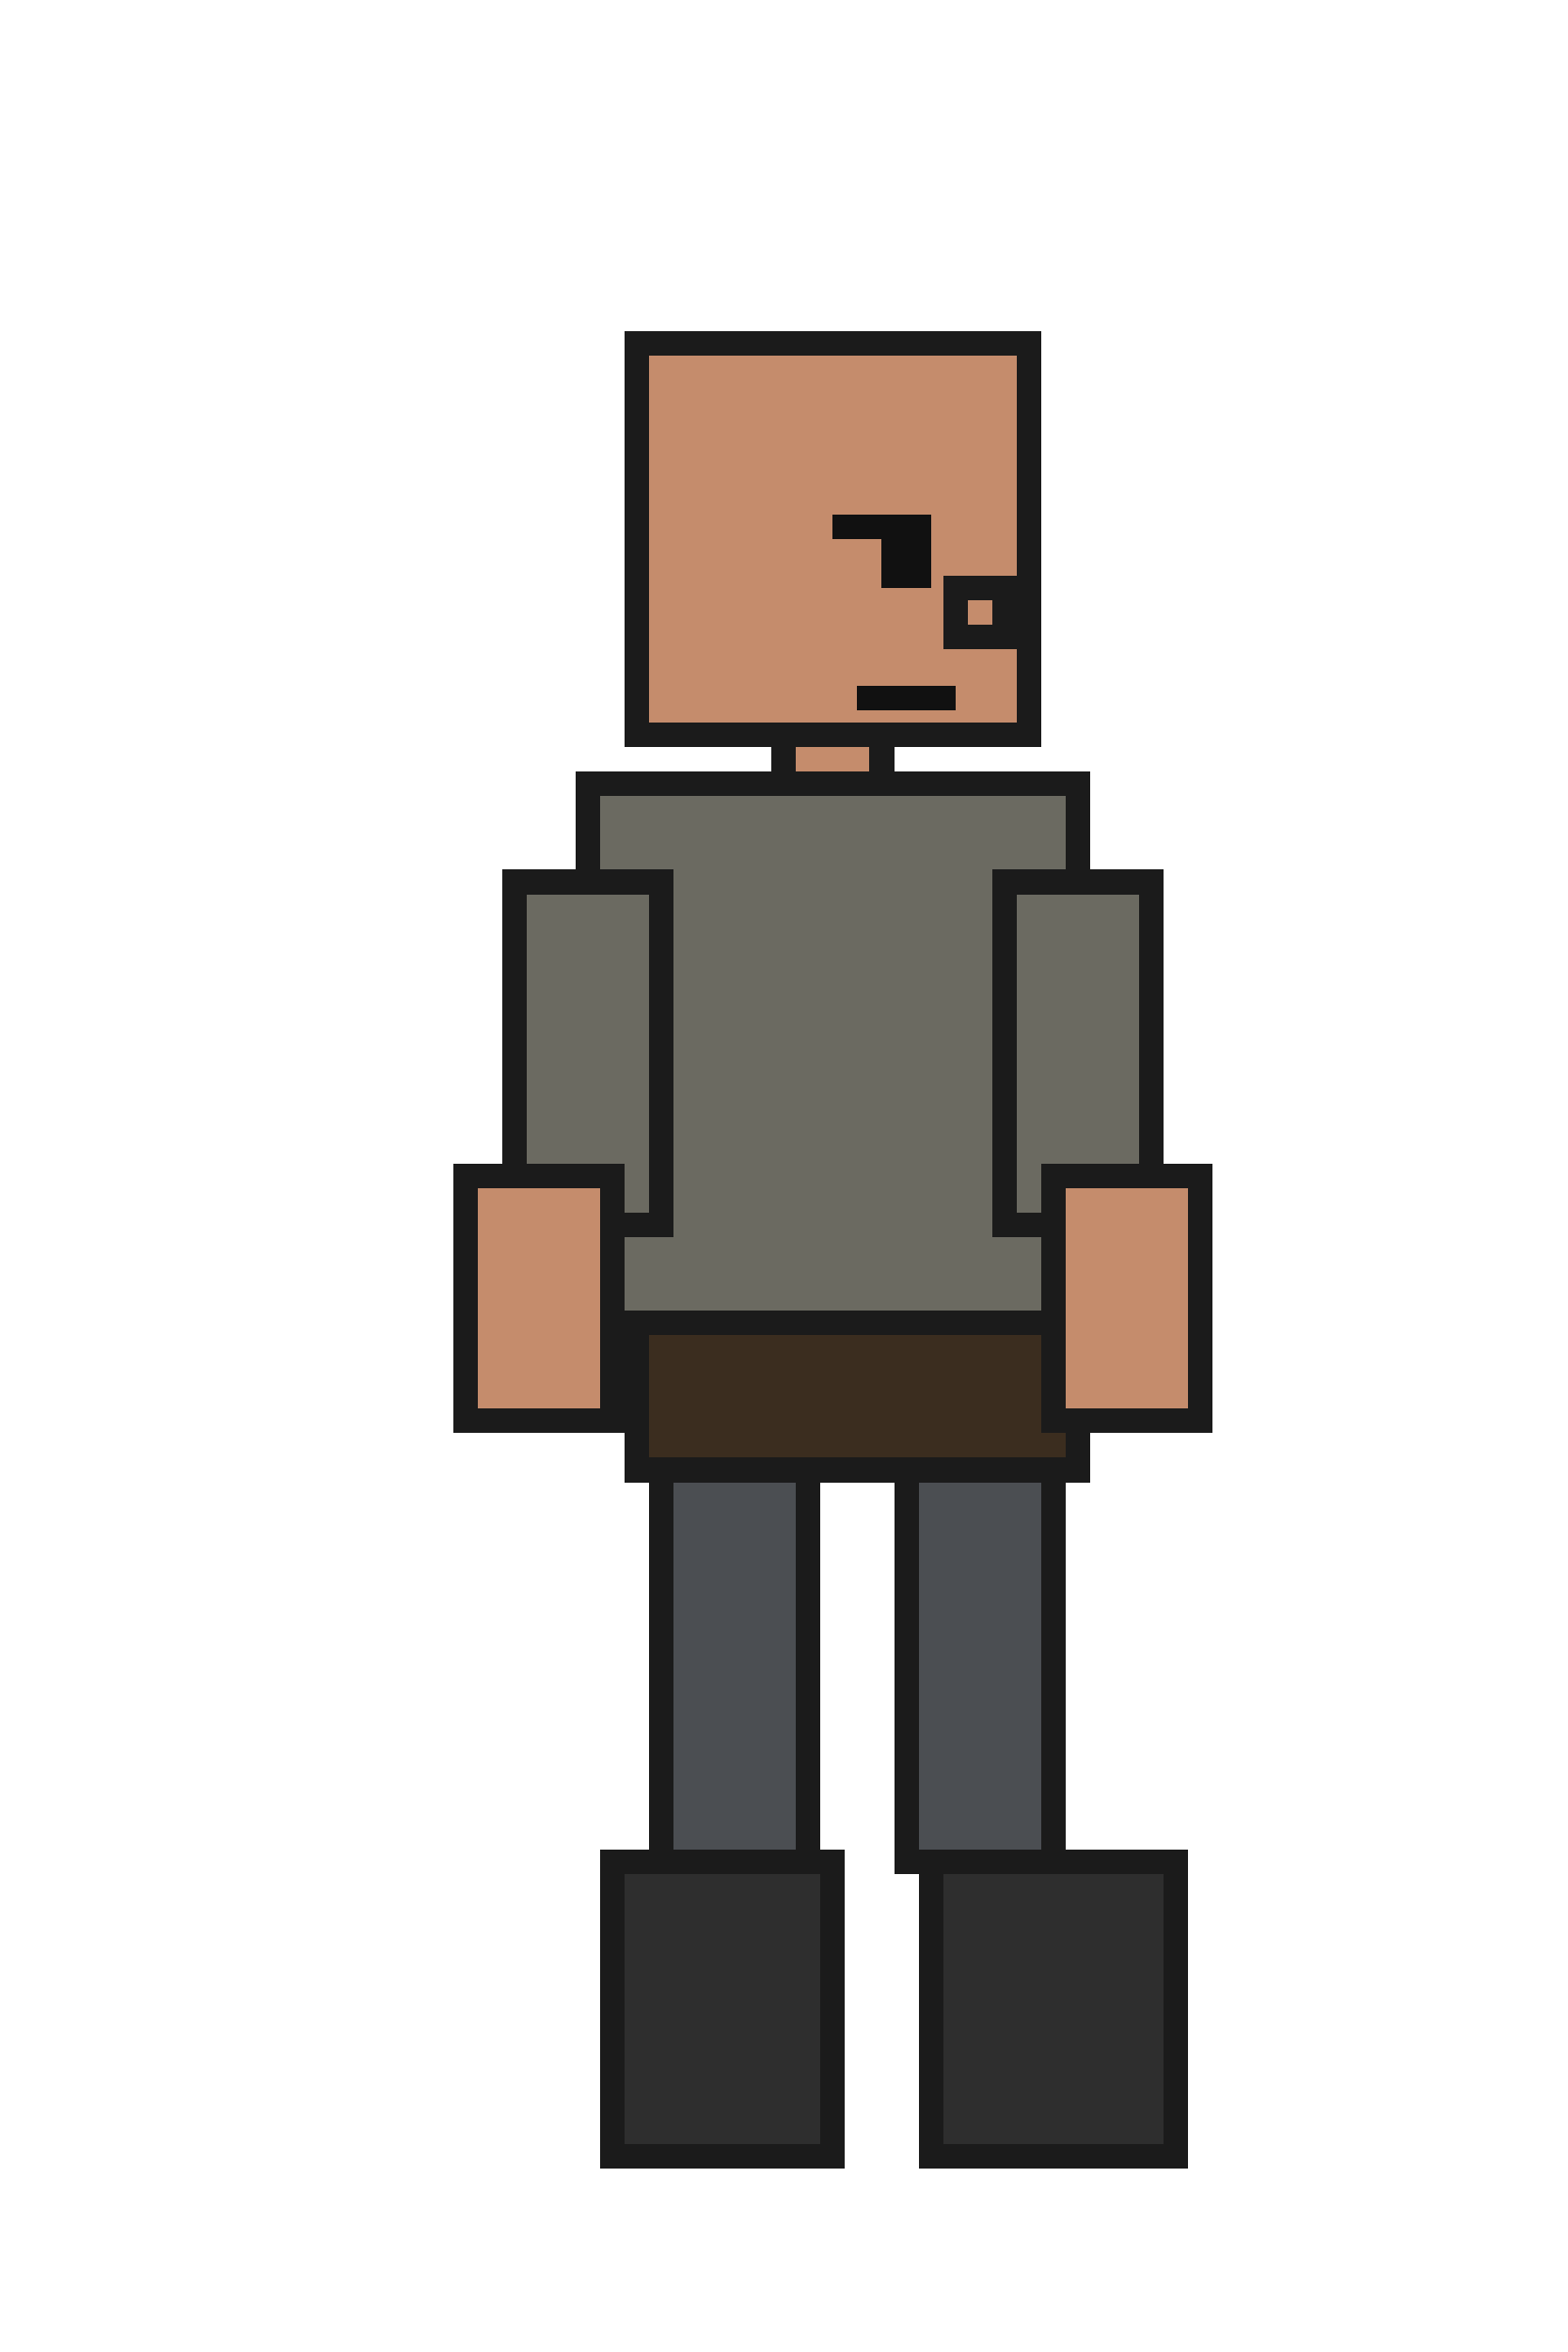
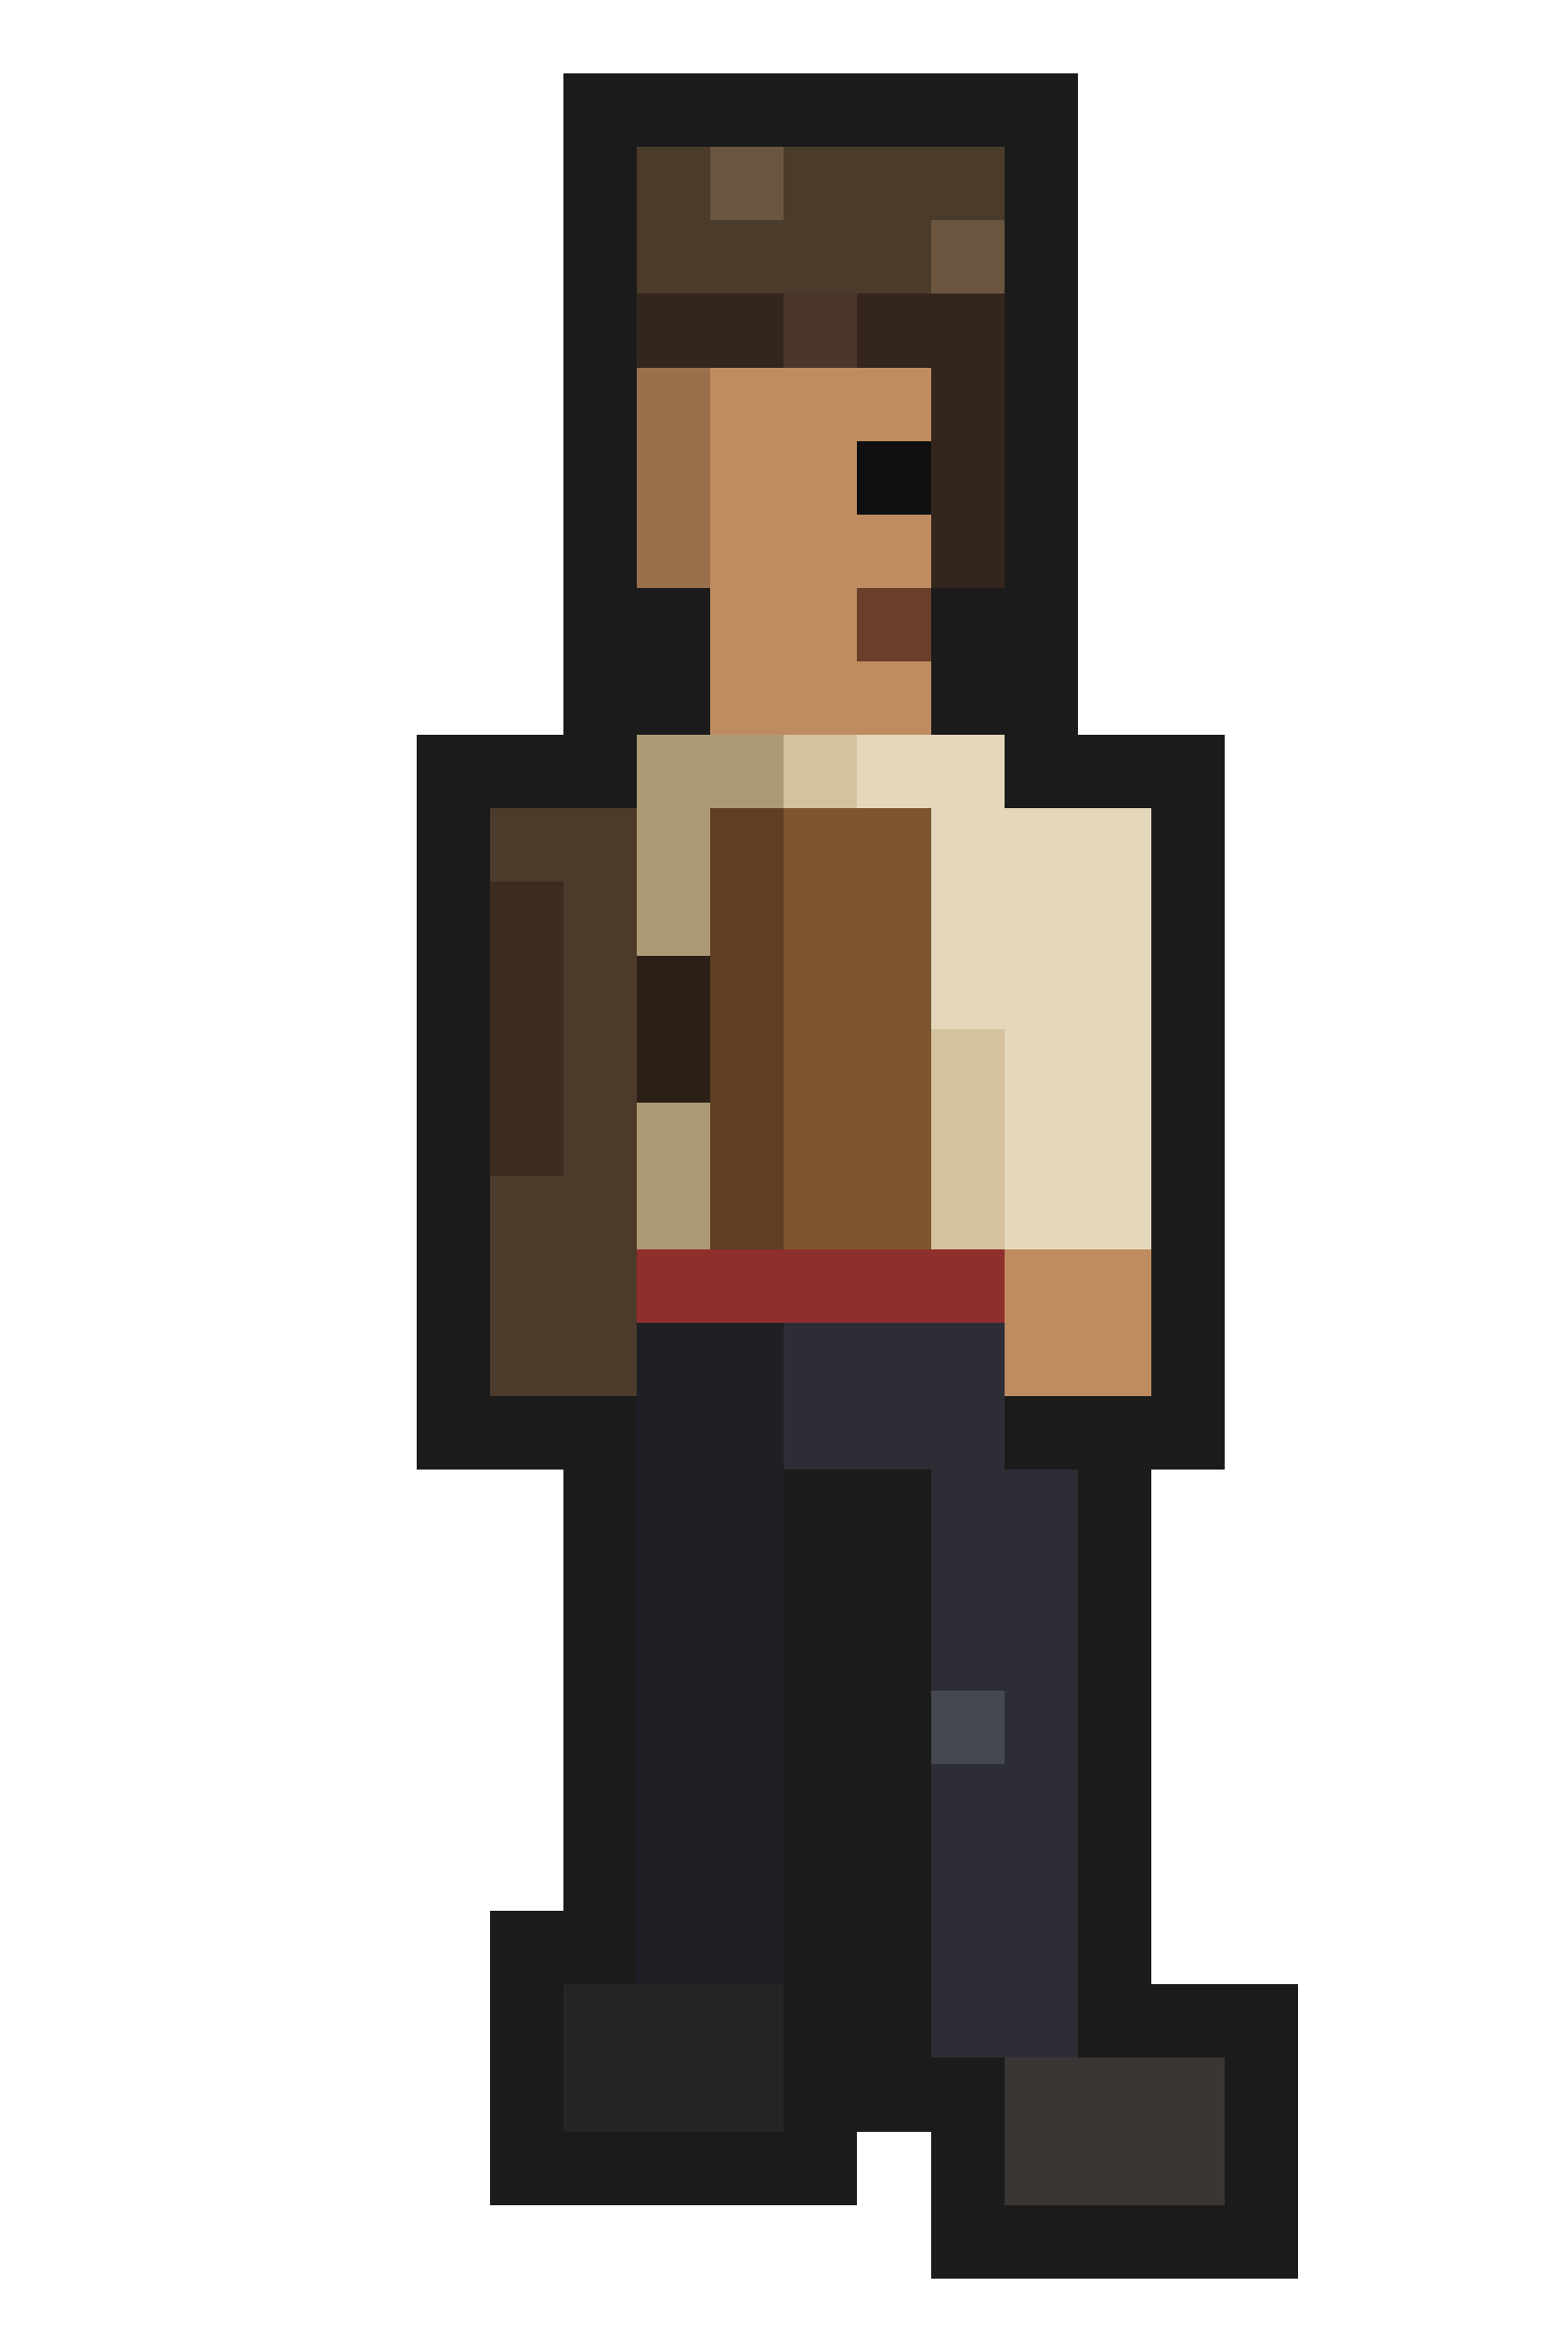
<svg xmlns="http://www.w3.org/2000/svg" width="64" height="96" viewBox="0 0 64 96" shape-rendering="crispEdges">
-   <g stroke-linejoin="miter" stroke-linecap="butt">
-     <rect x="27" y="60" width="6" height="16" fill="#4B4E52" stroke="#1b1b1b" stroke-width="1" shape-rendering="crispEdges" />
-     <rect x="25" y="76" width="9" height="12" fill="#2E2E2E" stroke="#1b1b1b" stroke-width="1" shape-rendering="crispEdges" />
-     <rect x="37" y="60" width="6" height="16" fill="#4B4E52" stroke="#1b1b1b" stroke-width="1" shape-rendering="crispEdges" />
-     <rect x="38" y="76" width="10" height="12" fill="#2E2E2E" stroke="#1b1b1b" stroke-width="1" shape-rendering="crispEdges" />
-     <rect x="24" y="32" width="20" height="22" fill="#6B6A61" stroke="#1b1b1b" stroke-width="1" shape-rendering="crispEdges" />
-     <rect x="26" y="54" width="18" height="6" fill="#3B2D1F" stroke="#1b1b1b" stroke-width="1" shape-rendering="crispEdges" />
-     <rect x="21" y="36" width="6" height="14" fill="#6B6A61" stroke="#1b1b1b" stroke-width="1" shape-rendering="crispEdges" />
-     <rect x="19" y="48" width="6" height="10" fill="#C58C6C" stroke="#1b1b1b" stroke-width="1" shape-rendering="crispEdges" />
-     <rect x="41" y="36" width="6" height="14" fill="#6B6A61" stroke="#1b1b1b" stroke-width="1" shape-rendering="crispEdges" />
-     <rect x="43" y="48" width="6" height="10" fill="#C58C6C" stroke="#1b1b1b" stroke-width="1" shape-rendering="crispEdges" />
-     <rect x="26" y="14" width="16" height="16" fill="#C58C6C" stroke="#1b1b1b" stroke-width="1" shape-rendering="crispEdges" />
-     <rect x="32" y="30" width="4" height="2" fill="#C58C6C" stroke="#1b1b1b" stroke-width="1" shape-rendering="crispEdges" />
-     <rect x="36" y="22" width="2" height="2" fill="#111111" stroke="none" stroke-width="1" shape-rendering="crispEdges" />
-     <rect x="34" y="21" width="4" height="1" fill="#111111" stroke="none" stroke-width="1" shape-rendering="crispEdges" />
-     <rect x="39" y="24" width="2" height="2" fill="#C58C6C" stroke="#1b1b1b" stroke-width="1" shape-rendering="crispEdges" />
-     <rect x="35" y="28" width="4" height="1" fill="#111111" stroke="none" stroke-width="1" shape-rendering="crispEdges" />
+   <g>
+     <rect x="23" y="3" width="3" height="3" fill="#1b1b1b" />
+     <rect x="26" y="3" width="3" height="3" fill="#1b1b1b" />
+     <rect x="29" y="3" width="3" height="3" fill="#1b1b1b" />
+     <rect x="23" y="6" width="3" height="3" fill="#1b1b1b" />
+     <rect x="23" y="9" width="3" height="3" fill="#1b1b1b" />
+     <rect x="32" y="3" width="3" height="3" fill="#1b1b1b" />
+     <rect x="35" y="3" width="3" height="3" fill="#1b1b1b" />
+     <rect x="38" y="3" width="3" height="3" fill="#1b1b1b" />
+     <rect x="41" y="3" width="3" height="3" fill="#1b1b1b" />
+     <rect x="41" y="6" width="3" height="3" fill="#1b1b1b" />
+     <rect x="41" y="9" width="3" height="3" fill="#1b1b1b" />
+     <rect x="23" y="12" width="3" height="3" fill="#1b1b1b" />
+     <rect x="41" y="12" width="3" height="3" fill="#1b1b1b" />
+     <rect x="23" y="15" width="3" height="3" fill="#1b1b1b" />
+     <rect x="41" y="15" width="3" height="3" fill="#1b1b1b" />
+     <rect x="23" y="18" width="3" height="3" fill="#1b1b1b" />
+     <rect x="41" y="18" width="3" height="3" fill="#1b1b1b" />
+     <rect x="23" y="21" width="3" height="3" fill="#1b1b1b" />
+     <rect x="41" y="21" width="3" height="3" fill="#1b1b1b" />
+     <rect x="23" y="24" width="3" height="3" fill="#1b1b1b" />
+     <rect x="26" y="24" width="3" height="3" fill="#1b1b1b" />
+     <rect x="38" y="24" width="3" height="3" fill="#1b1b1b" />
+     <rect x="41" y="24" width="3" height="3" fill="#1b1b1b" />
+     <rect x="26" y="27" width="3" height="3" fill="#1b1b1b" />
+     <rect x="38" y="27" width="3" height="3" fill="#1b1b1b" />
+     <rect x="23" y="27" width="3" height="3" fill="#1b1b1b" />
+     <rect x="23" y="30" width="3" height="3" fill="#1b1b1b" />
+     <rect x="41" y="27" width="3" height="3" fill="#1b1b1b" />
+     <rect x="41" y="30" width="3" height="3" fill="#1b1b1b" />
+     <rect x="17" y="30" width="3" height="3" fill="#1b1b1b" />
+     <rect x="20" y="30" width="3" height="3" fill="#1b1b1b" />
+     <rect x="17" y="33" width="3" height="3" fill="#1b1b1b" />
+     <rect x="17" y="36" width="3" height="3" fill="#1b1b1b" />
+     <rect x="44" y="30" width="3" height="3" fill="#1b1b1b" />
+     <rect x="47" y="30" width="3" height="3" fill="#1b1b1b" />
+     <rect x="47" y="33" width="3" height="3" fill="#1b1b1b" />
+     <rect x="47" y="36" width="3" height="3" fill="#1b1b1b" />
+     <rect x="17" y="39" width="3" height="3" fill="#1b1b1b" />
+     <rect x="47" y="39" width="3" height="3" fill="#1b1b1b" />
+     <rect x="17" y="42" width="3" height="3" fill="#1b1b1b" />
+     <rect x="47" y="42" width="3" height="3" fill="#1b1b1b" />
+     <rect x="17" y="45" width="3" height="3" fill="#1b1b1b" />
+     <rect x="47" y="45" width="3" height="3" fill="#1b1b1b" />
+     <rect x="17" y="48" width="3" height="3" fill="#1b1b1b" />
+     <rect x="47" y="48" width="3" height="3" fill="#1b1b1b" />
+     <rect x="17" y="51" width="3" height="3" fill="#1b1b1b" />
+     <rect x="47" y="51" width="3" height="3" fill="#1b1b1b" />
+     <rect x="17" y="54" width="3" height="3" fill="#1b1b1b" />
+     <rect x="47" y="54" width="3" height="3" fill="#1b1b1b" />
+     <rect x="17" y="57" width="3" height="3" fill="#1b1b1b" />
+     <rect x="20" y="57" width="3" height="3" fill="#1b1b1b" />
+     <rect x="23" y="57" width="3" height="3" fill="#1b1b1b" />
+     <rect x="41" y="57" width="3" height="3" fill="#1b1b1b" />
+     <rect x="44" y="57" width="3" height="3" fill="#1b1b1b" />
+     <rect x="47" y="57" width="3" height="3" fill="#1b1b1b" />
+     <rect x="23" y="60" width="3" height="3" fill="#1b1b1b" />
+     <rect x="32" y="60" width="3" height="3" fill="#1b1b1b" />
+     <rect x="35" y="60" width="3" height="3" fill="#1b1b1b" />
+     <rect x="23" y="63" width="3" height="3" fill="#1b1b1b" />
+     <rect x="32" y="63" width="3" height="3" fill="#1b1b1b" />
+     <rect x="35" y="63" width="3" height="3" fill="#1b1b1b" />
+     <rect x="44" y="60" width="3" height="3" fill="#1b1b1b" />
+     <rect x="44" y="63" width="3" height="3" fill="#1b1b1b" />
+     <rect x="23" y="66" width="3" height="3" fill="#1b1b1b" />
+     <rect x="32" y="66" width="3" height="3" fill="#1b1b1b" />
+     <rect x="35" y="66" width="3" height="3" fill="#1b1b1b" />
+     <rect x="44" y="66" width="3" height="3" fill="#1b1b1b" />
+     <rect x="23" y="69" width="3" height="3" fill="#1b1b1b" />
+     <rect x="32" y="69" width="3" height="3" fill="#1b1b1b" />
+     <rect x="35" y="69" width="3" height="3" fill="#1b1b1b" />
+     <rect x="44" y="69" width="3" height="3" fill="#1b1b1b" />
+     <rect x="23" y="72" width="3" height="3" fill="#1b1b1b" />
+     <rect x="32" y="72" width="3" height="3" fill="#1b1b1b" />
+     <rect x="35" y="72" width="3" height="3" fill="#1b1b1b" />
+     <rect x="44" y="72" width="3" height="3" fill="#1b1b1b" />
+     <rect x="23" y="75" width="3" height="3" fill="#1b1b1b" />
+     <rect x="32" y="75" width="3" height="3" fill="#1b1b1b" />
+     <rect x="35" y="75" width="3" height="3" fill="#1b1b1b" />
+     <rect x="44" y="75" width="3" height="3" fill="#1b1b1b" />
+     <rect x="23" y="78" width="3" height="3" fill="#1b1b1b" />
+     <rect x="32" y="78" width="3" height="3" fill="#1b1b1b" />
+     <rect x="35" y="78" width="3" height="3" fill="#1b1b1b" />
+     <rect x="44" y="78" width="3" height="3" fill="#1b1b1b" />
+     <rect x="32" y="81" width="3" height="3" fill="#1b1b1b" />
+     <rect x="35" y="81" width="3" height="3" fill="#1b1b1b" />
+     <rect x="44" y="81" width="3" height="3" fill="#1b1b1b" />
+     <rect x="20" y="78" width="3" height="3" fill="#1b1b1b" />
+     <rect x="20" y="81" width="3" height="3" fill="#1b1b1b" />
+     <rect x="20" y="84" width="3" height="3" fill="#1b1b1b" />
+     <rect x="32" y="84" width="3" height="3" fill="#1b1b1b" />
+     <rect x="35" y="84" width="3" height="3" fill="#1b1b1b" />
+     <rect x="38" y="84" width="3" height="3" fill="#1b1b1b" />
+     <rect x="20" y="87" width="3" height="3" fill="#1b1b1b" />
+     <rect x="23" y="87" width="3" height="3" fill="#1b1b1b" />
+     <rect x="26" y="87" width="3" height="3" fill="#1b1b1b" />
+     <rect x="29" y="87" width="3" height="3" fill="#1b1b1b" />
+     <rect x="32" y="87" width="3" height="3" fill="#1b1b1b" />
+     <rect x="38" y="87" width="3" height="3" fill="#1b1b1b" />
+     <rect x="47" y="81" width="3" height="3" fill="#1b1b1b" />
+     <rect x="50" y="81" width="3" height="3" fill="#1b1b1b" />
+     <rect x="50" y="84" width="3" height="3" fill="#1b1b1b" />
+     <rect x="50" y="87" width="3" height="3" fill="#1b1b1b" />
+     <rect x="38" y="90" width="3" height="3" fill="#1b1b1b" />
+     <rect x="41" y="90" width="3" height="3" fill="#1b1b1b" />
+     <rect x="44" y="90" width="3" height="3" fill="#1b1b1b" />
+     <rect x="47" y="90" width="3" height="3" fill="#1b1b1b" />
+     <rect x="50" y="90" width="3" height="3" fill="#1b1b1b" />
+     <rect x="26" y="6" width="3" height="3" fill="#4a3b2a" />
+     <rect x="29" y="6" width="3" height="3" fill="#6a563f" />
+     <rect x="32" y="6" width="3" height="3" fill="#4a3b2a" />
+     <rect x="35" y="6" width="3" height="3" fill="#4a3b2a" />
+     <rect x="38" y="6" width="3" height="3" fill="#4a3b2a" />
+     <rect x="26" y="9" width="3" height="3" fill="#4a3b2a" />
+     <rect x="29" y="9" width="3" height="3" fill="#4a3b2a" />
+     <rect x="32" y="9" width="3" height="3" fill="#4a3b2a" />
+     <rect x="35" y="9" width="3" height="3" fill="#4a3b2a" />
+     <rect x="38" y="9" width="3" height="3" fill="#6a563f" />
+     <rect x="26" y="12" width="3" height="3" fill="#34261d" />
+     <rect x="29" y="12" width="3" height="3" fill="#34261d" />
+     <rect x="32" y="12" width="3" height="3" fill="#4a372a" />
+     <rect x="35" y="12" width="3" height="3" fill="#34261d" />
+     <rect x="38" y="12" width="3" height="3" fill="#34261d" />
+     <rect x="26" y="15" width="3" height="3" fill="#9a6f4b" />
+     <rect x="29" y="15" width="3" height="3" fill="#be8c60" />
+     <rect x="32" y="15" width="3" height="3" fill="#be8c60" />
+     <rect x="35" y="15" width="3" height="3" fill="#be8c60" />
+     <rect x="38" y="15" width="3" height="3" fill="#34261d" />
+     <rect x="26" y="18" width="3" height="3" fill="#9a6f4b" />
+     <rect x="29" y="18" width="3" height="3" fill="#be8c60" />
+     <rect x="32" y="18" width="3" height="3" fill="#be8c60" />
+     <rect x="35" y="18" width="3" height="3" fill="#0f0f0f" />
+     <rect x="38" y="18" width="3" height="3" fill="#34261d" />
+     <rect x="26" y="21" width="3" height="3" fill="#9a6f4b" />
+     <rect x="29" y="21" width="3" height="3" fill="#be8c60" />
+     <rect x="32" y="21" width="3" height="3" fill="#be8c60" />
+     <rect x="35" y="21" width="3" height="3" fill="#be8c60" />
+     <rect x="38" y="21" width="3" height="3" fill="#34261d" />
+     <rect x="29" y="24" width="3" height="3" fill="#be8c60" />
+     <rect x="32" y="24" width="3" height="3" fill="#be8c60" />
+     <rect x="35" y="24" width="3" height="3" fill="#6a3e2a" />
+     <rect x="29" y="27" width="3" height="3" fill="#be8c60" />
+     <rect x="32" y="27" width="3" height="3" fill="#be8c60" />
+     <rect x="35" y="27" width="3" height="3" fill="#be8c60" />
+     <rect x="26" y="30" width="3" height="3" fill="#ac9a75" />
+     <rect x="29" y="30" width="3" height="3" fill="#ac9a75" />
+     <rect x="32" y="30" width="3" height="3" fill="#d3c29d" />
+     <rect x="35" y="30" width="3" height="3" fill="#e5d7bb" />
+     <rect x="38" y="30" width="3" height="3" fill="#e5d7bb" />
+     <rect x="20" y="33" width="3" height="3" fill="#4c3a2a" />
+     <rect x="23" y="33" width="3" height="3" fill="#4c3a2a" />
+     <rect x="26" y="33" width="3" height="3" fill="#ac9a75" />
+     <rect x="29" y="33" width="3" height="3" fill="#5f3f23" />
+     <rect x="32" y="33" width="3" height="3" fill="#7d552f" />
+     <rect x="35" y="33" width="3" height="3" fill="#7d552f" />
+     <rect x="38" y="33" width="3" height="3" fill="#e5d7bb" />
+     <rect x="41" y="33" width="3" height="3" fill="#e5d7bb" />
+     <rect x="44" y="33" width="3" height="3" fill="#e5d7bb" />
+     <rect x="20" y="36" width="3" height="3" fill="#3b2c1f" />
+     <rect x="23" y="36" width="3" height="3" fill="#4c3a2a" />
+     <rect x="26" y="36" width="3" height="3" fill="#ac9a75" />
+     <rect x="29" y="36" width="3" height="3" fill="#5f3f23" />
+     <rect x="32" y="36" width="3" height="3" fill="#7d552f" />
+     <rect x="35" y="36" width="3" height="3" fill="#7d552f" />
+     <rect x="38" y="36" width="3" height="3" fill="#e5d7bb" />
+     <rect x="41" y="36" width="3" height="3" fill="#e5d7bb" />
+     <rect x="44" y="36" width="3" height="3" fill="#e5d7bb" />
+     <rect x="20" y="39" width="3" height="3" fill="#3b2c1f" />
+     <rect x="23" y="39" width="3" height="3" fill="#4c3a2a" />
+     <rect x="26" y="39" width="3" height="3" fill="#2b2017" />
+     <rect x="29" y="39" width="3" height="3" fill="#5f3f23" />
+     <rect x="32" y="39" width="3" height="3" fill="#7d552f" />
+     <rect x="35" y="39" width="3" height="3" fill="#7d552f" />
+     <rect x="38" y="39" width="3" height="3" fill="#e5d7bb" />
+     <rect x="41" y="39" width="3" height="3" fill="#e5d7bb" />
+     <rect x="44" y="39" width="3" height="3" fill="#e5d7bb" />
+     <rect x="20" y="42" width="3" height="3" fill="#3b2c1f" />
+     <rect x="23" y="42" width="3" height="3" fill="#4c3a2a" />
+     <rect x="26" y="42" width="3" height="3" fill="#2b2017" />
+     <rect x="29" y="42" width="3" height="3" fill="#5f3f23" />
+     <rect x="32" y="42" width="3" height="3" fill="#7d552f" />
+     <rect x="35" y="42" width="3" height="3" fill="#7d552f" />
+     <rect x="38" y="42" width="3" height="3" fill="#d3c29d" />
+     <rect x="41" y="42" width="3" height="3" fill="#e5d7bb" />
+     <rect x="44" y="42" width="3" height="3" fill="#e5d7bb" />
+     <rect x="20" y="45" width="3" height="3" fill="#3b2c1f" />
+     <rect x="23" y="45" width="3" height="3" fill="#4c3a2a" />
+     <rect x="26" y="45" width="3" height="3" fill="#ac9a75" />
+     <rect x="29" y="45" width="3" height="3" fill="#5f3f23" />
+     <rect x="32" y="45" width="3" height="3" fill="#7d552f" />
+     <rect x="35" y="45" width="3" height="3" fill="#7d552f" />
+     <rect x="38" y="45" width="3" height="3" fill="#d3c29d" />
+     <rect x="41" y="45" width="3" height="3" fill="#e5d7bb" />
+     <rect x="44" y="45" width="3" height="3" fill="#e5d7bb" />
+     <rect x="20" y="48" width="3" height="3" fill="#4c3a2a" />
+     <rect x="23" y="48" width="3" height="3" fill="#4c3a2a" />
+     <rect x="26" y="48" width="3" height="3" fill="#ac9a75" />
+     <rect x="29" y="48" width="3" height="3" fill="#5f3f23" />
+     <rect x="32" y="48" width="3" height="3" fill="#7d552f" />
+     <rect x="35" y="48" width="3" height="3" fill="#7d552f" />
+     <rect x="38" y="48" width="3" height="3" fill="#d3c29d" />
+     <rect x="41" y="48" width="3" height="3" fill="#e5d7bb" />
+     <rect x="44" y="48" width="3" height="3" fill="#e5d7bb" />
+     <rect x="20" y="51" width="3" height="3" fill="#4c3a2a" />
+     <rect x="23" y="51" width="3" height="3" fill="#4c3a2a" />
+     <rect x="26" y="51" width="3" height="3" fill="#8f2f2d" />
+     <rect x="29" y="51" width="3" height="3" fill="#8f2f2d" />
+     <rect x="32" y="51" width="3" height="3" fill="#8f2f2d" />
+     <rect x="35" y="51" width="3" height="3" fill="#8f2f2d" />
+     <rect x="38" y="51" width="3" height="3" fill="#8f2f2d" />
+     <rect x="41" y="51" width="3" height="3" fill="#be8c60" />
+     <rect x="44" y="51" width="3" height="3" fill="#be8c60" />
+     <rect x="20" y="54" width="3" height="3" fill="#4c3a2a" />
+     <rect x="23" y="54" width="3" height="3" fill="#4c3a2a" />
+     <rect x="26" y="54" width="3" height="3" fill="#1f2026" />
+     <rect x="29" y="54" width="3" height="3" fill="#1f2026" />
+     <rect x="32" y="54" width="3" height="3" fill="#2d2e35" />
+     <rect x="35" y="54" width="3" height="3" fill="#2d2e35" />
+     <rect x="38" y="54" width="3" height="3" fill="#2d2e35" />
+     <rect x="41" y="54" width="3" height="3" fill="#be8c60" />
+     <rect x="44" y="54" width="3" height="3" fill="#be8c60" />
+     <rect x="26" y="57" width="3" height="3" fill="#1f2026" />
+     <rect x="29" y="57" width="3" height="3" fill="#1f2026" />
+     <rect x="32" y="57" width="3" height="3" fill="#2d2e35" />
+     <rect x="35" y="57" width="3" height="3" fill="#2d2e35" />
+     <rect x="38" y="57" width="3" height="3" fill="#2d2e35" />
+     <rect x="26" y="60" width="3" height="3" fill="#1f2026" />
+     <rect x="29" y="60" width="3" height="3" fill="#1f2026" />
+     <rect x="38" y="60" width="3" height="3" fill="#2d2e35" />
+     <rect x="41" y="60" width="3" height="3" fill="#2d2e35" />
+     <rect x="26" y="63" width="3" height="3" fill="#1f2026" />
+     <rect x="29" y="63" width="3" height="3" fill="#1f2026" />
+     <rect x="38" y="63" width="3" height="3" fill="#2d2e35" />
+     <rect x="41" y="63" width="3" height="3" fill="#2d2e35" />
+     <rect x="26" y="66" width="3" height="3" fill="#1f2026" />
+     <rect x="29" y="66" width="3" height="3" fill="#1f2026" />
+     <rect x="38" y="66" width="3" height="3" fill="#2d2e35" />
+     <rect x="41" y="66" width="3" height="3" fill="#2d2e35" />
+     <rect x="26" y="69" width="3" height="3" fill="#1f2026" />
+     <rect x="29" y="69" width="3" height="3" fill="#1f2026" />
+     <rect x="38" y="69" width="3" height="3" fill="#464850" />
+     <rect x="41" y="69" width="3" height="3" fill="#2d2e35" />
+     <rect x="26" y="72" width="3" height="3" fill="#1f2026" />
+     <rect x="29" y="72" width="3" height="3" fill="#1f2026" />
+     <rect x="38" y="72" width="3" height="3" fill="#2d2e35" />
+     <rect x="41" y="72" width="3" height="3" fill="#2d2e35" />
+     <rect x="26" y="75" width="3" height="3" fill="#1f2026" />
+     <rect x="29" y="75" width="3" height="3" fill="#1f2026" />
+     <rect x="38" y="75" width="3" height="3" fill="#2d2e35" />
+     <rect x="41" y="75" width="3" height="3" fill="#2d2e35" />
+     <rect x="26" y="78" width="3" height="3" fill="#1f2026" />
+     <rect x="29" y="78" width="3" height="3" fill="#1f2026" />
+     <rect x="38" y="78" width="3" height="3" fill="#2d2e35" />
+     <rect x="41" y="78" width="3" height="3" fill="#2d2e35" />
+     <rect x="23" y="81" width="3" height="3" fill="#272523" />
+     <rect x="26" y="81" width="3" height="3" fill="#272523" />
+     <rect x="29" y="81" width="3" height="3" fill="#272523" />
+     <rect x="38" y="81" width="3" height="3" fill="#2d2e35" />
+     <rect x="41" y="81" width="3" height="3" fill="#2d2e35" />
+     <rect x="23" y="84" width="3" height="3" fill="#272523" />
+     <rect x="26" y="84" width="3" height="3" fill="#272523" />
+     <rect x="29" y="84" width="3" height="3" fill="#272523" />
+     <rect x="41" y="84" width="3" height="3" fill="#3a3633" />
+     <rect x="44" y="84" width="3" height="3" fill="#3a3633" />
+     <rect x="47" y="84" width="3" height="3" fill="#3a3633" />
+     <rect x="41" y="87" width="3" height="3" fill="#3a3633" />
+     <rect x="44" y="87" width="3" height="3" fill="#3a3633" />
+     <rect x="47" y="87" width="3" height="3" fill="#3a3633" />
  </g>
</svg>
